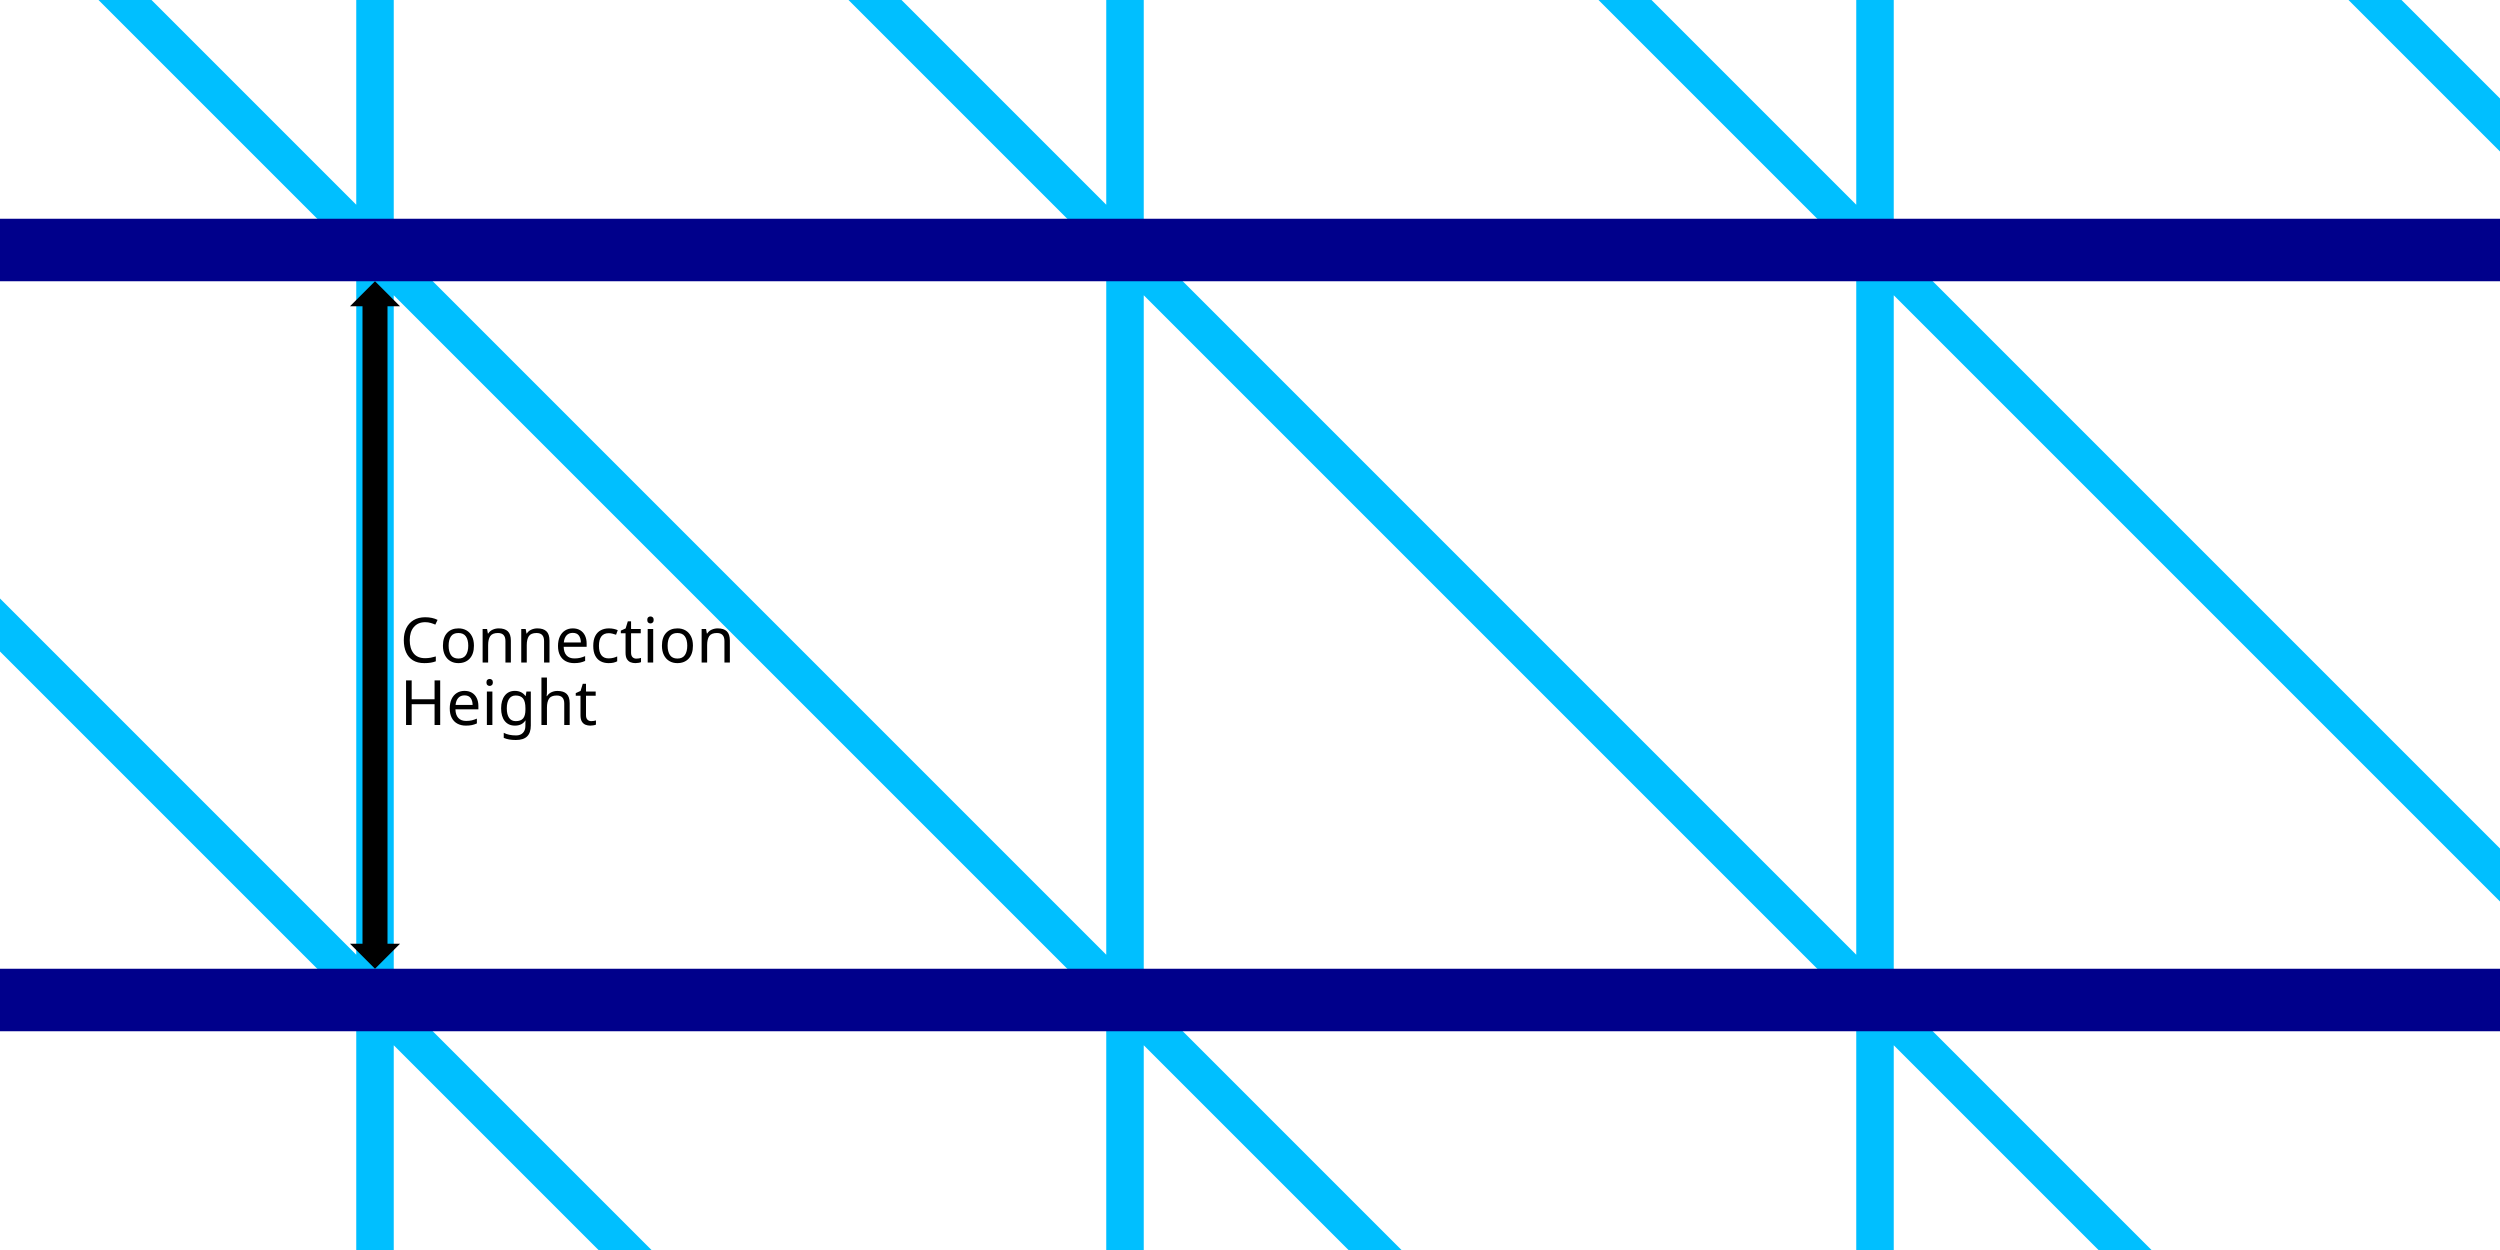
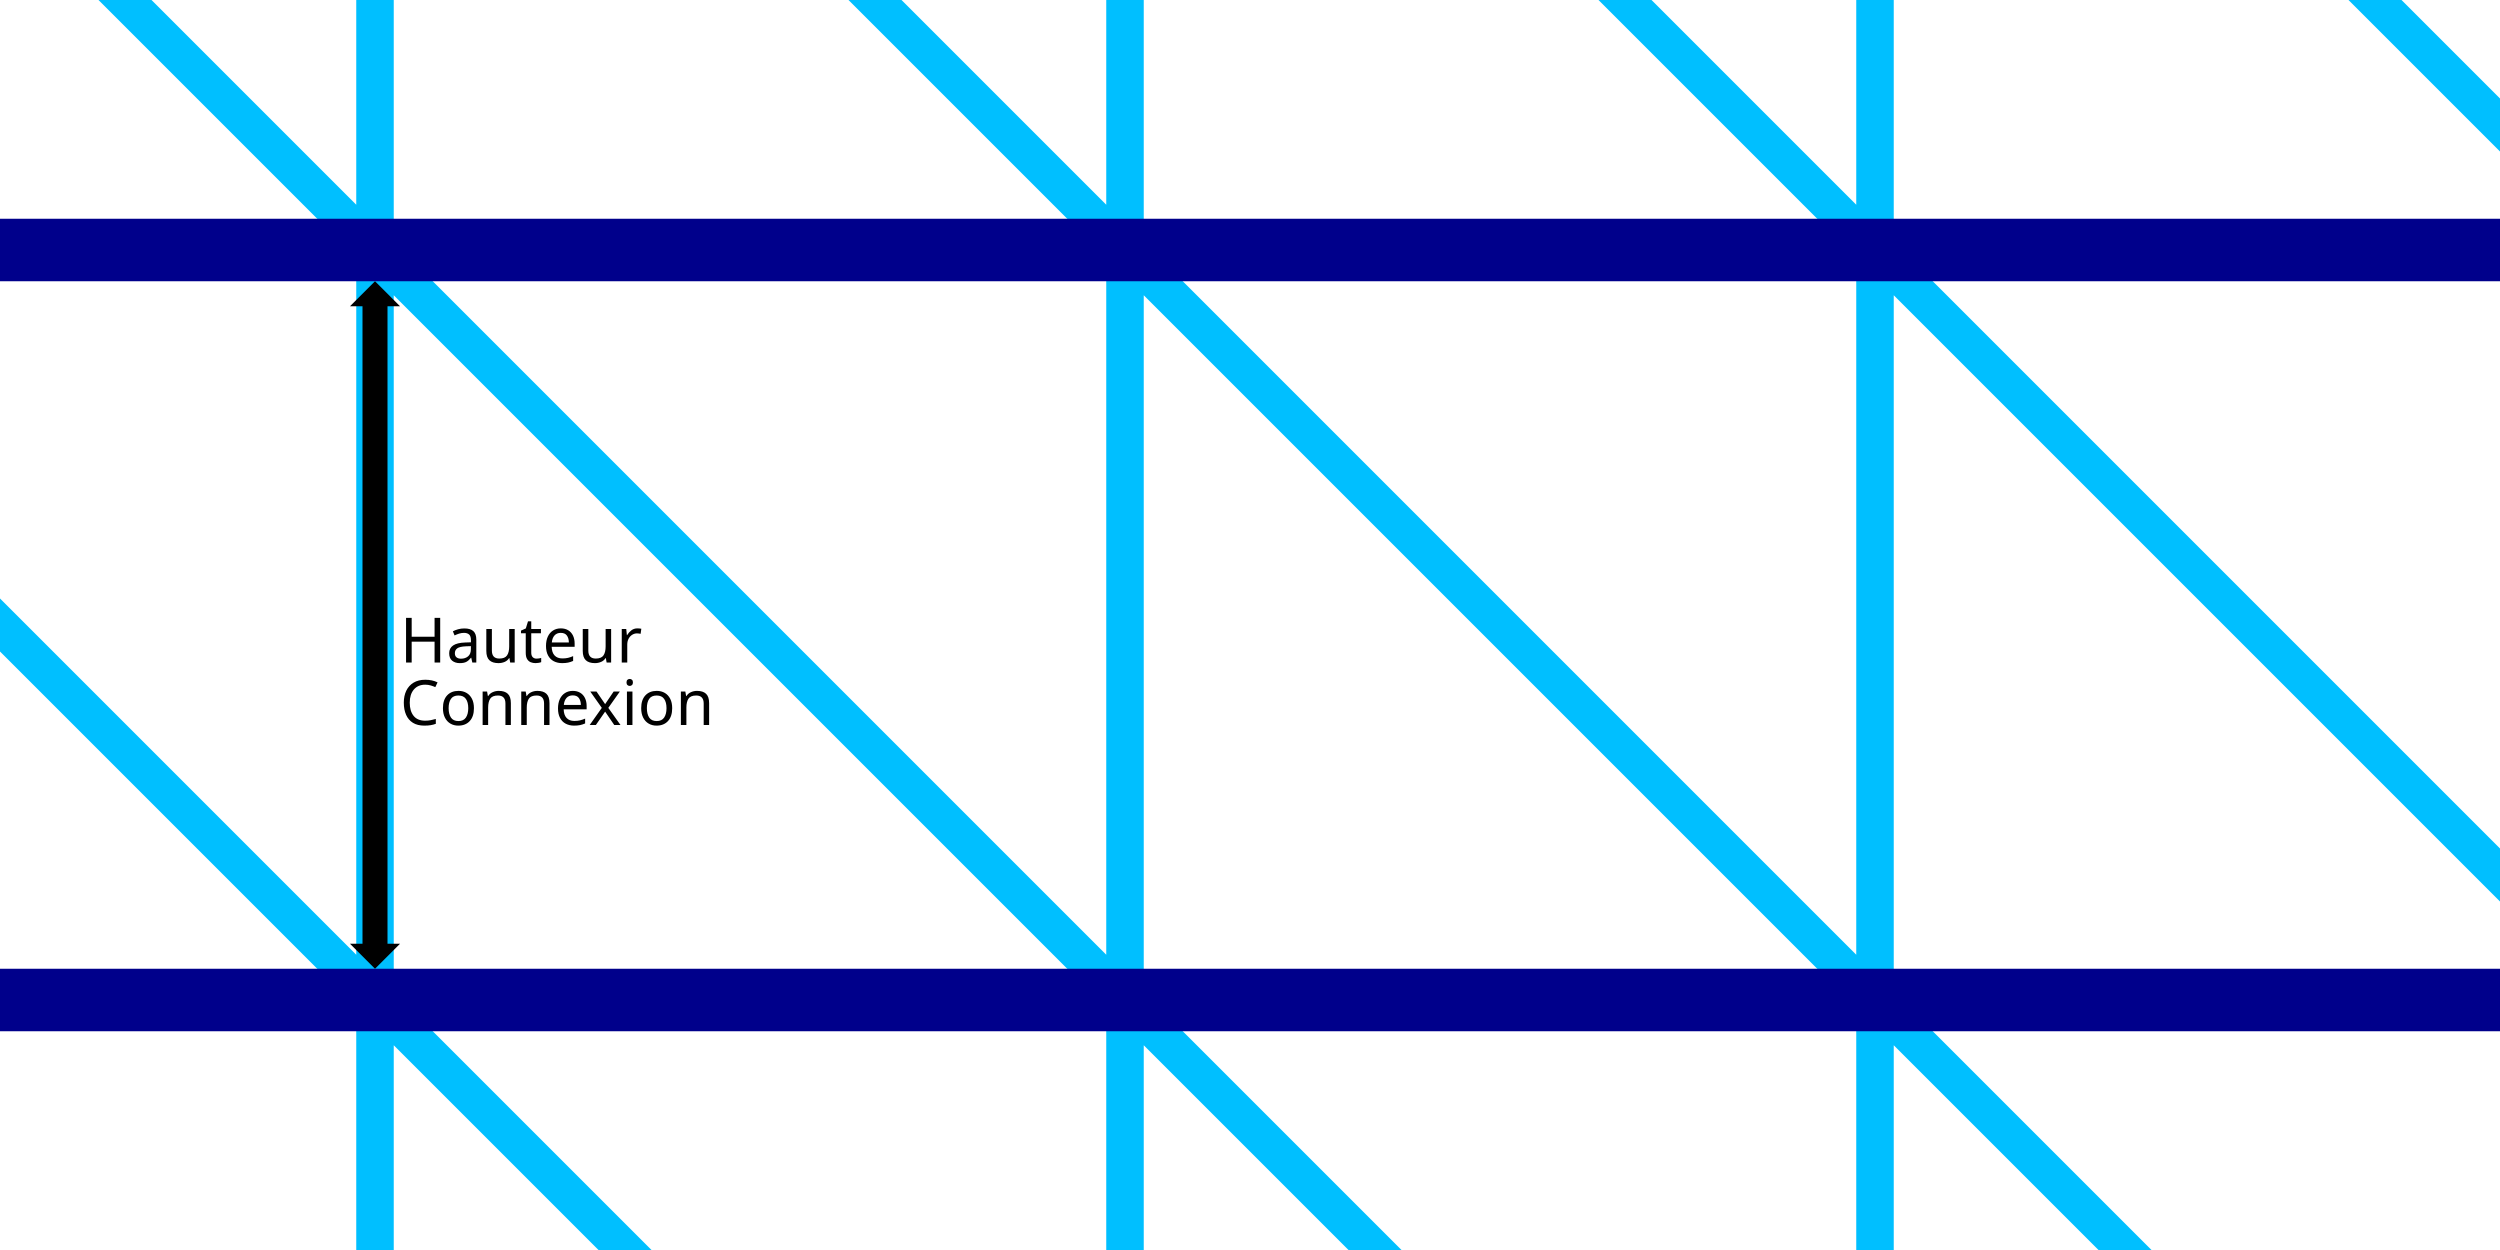
<svg xmlns="http://www.w3.org/2000/svg" width="2000" height="1000">
  <g stroke="deepskyblue" stroke-width="30" fill="none" stroke-linejoin="bevel">
    <path d="M-300,-400 l600,600 v-600 l600,600 v-600 l600,600 v-600 l600,600 v-600" />
    <path d="M-300,200 l600,600 v-600 l600,600 v-600 l600,600 v-600 l600,600 v-600" />
    <path d="M-300,800 l600,600 v-600 l600,600 v-600 l600,600 v-600 l600,600 v-600" />
  </g>
  <g stroke="darkblue" stroke-width="50" fill="none">
    <line x1="0" y1="800" x2="2000" y2="800" />
    <line x1="0" y1="200" x2="2000" y2="200" />
  </g>
  <polygon points="300,775 320,755 310,755 310,245 320,245 300,225 280,245 290,245 290,755 280,755" />
  <g font-family="sans-serif" font-size="50px">
    <text x="320" y="530">
-       <tspan>Connection</tspan>
-       <tspan x="320" dy="1em">Height</tspan>
+       <tspan>Hauteur</tspan>
+       <tspan x="320" dy="1em">Connexion</tspan>
    </text>
  </g>
</svg>
